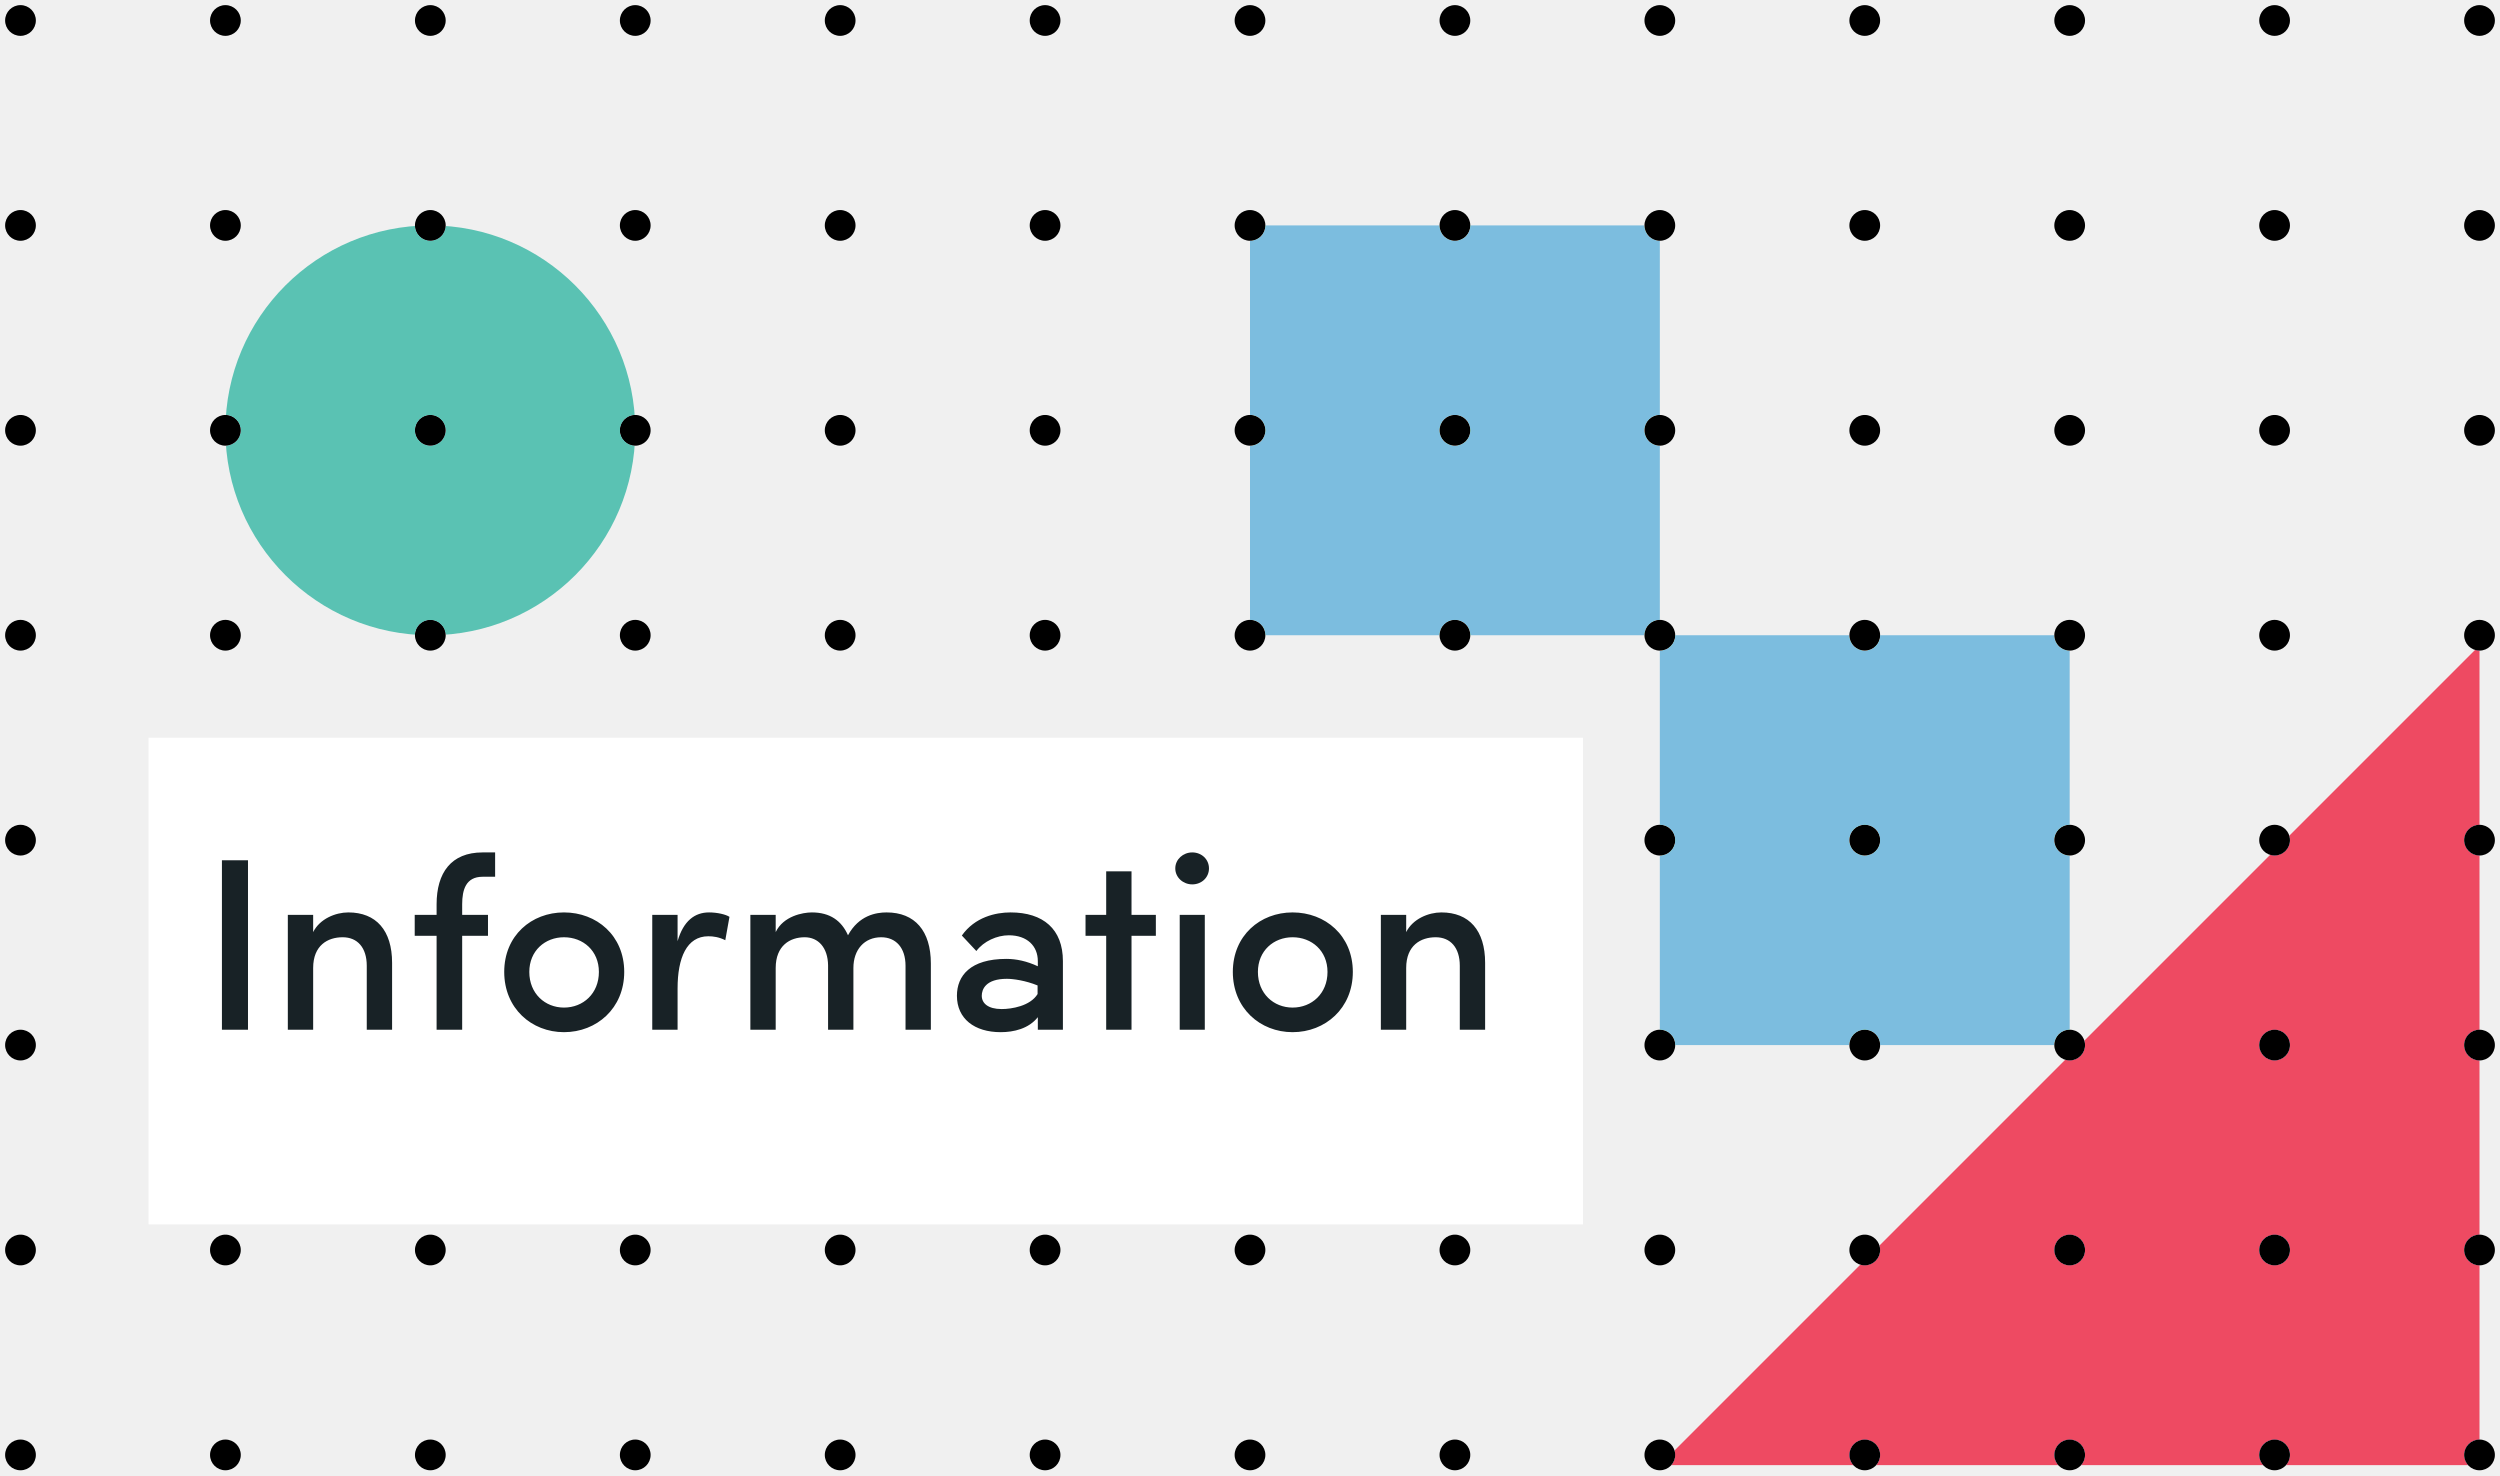
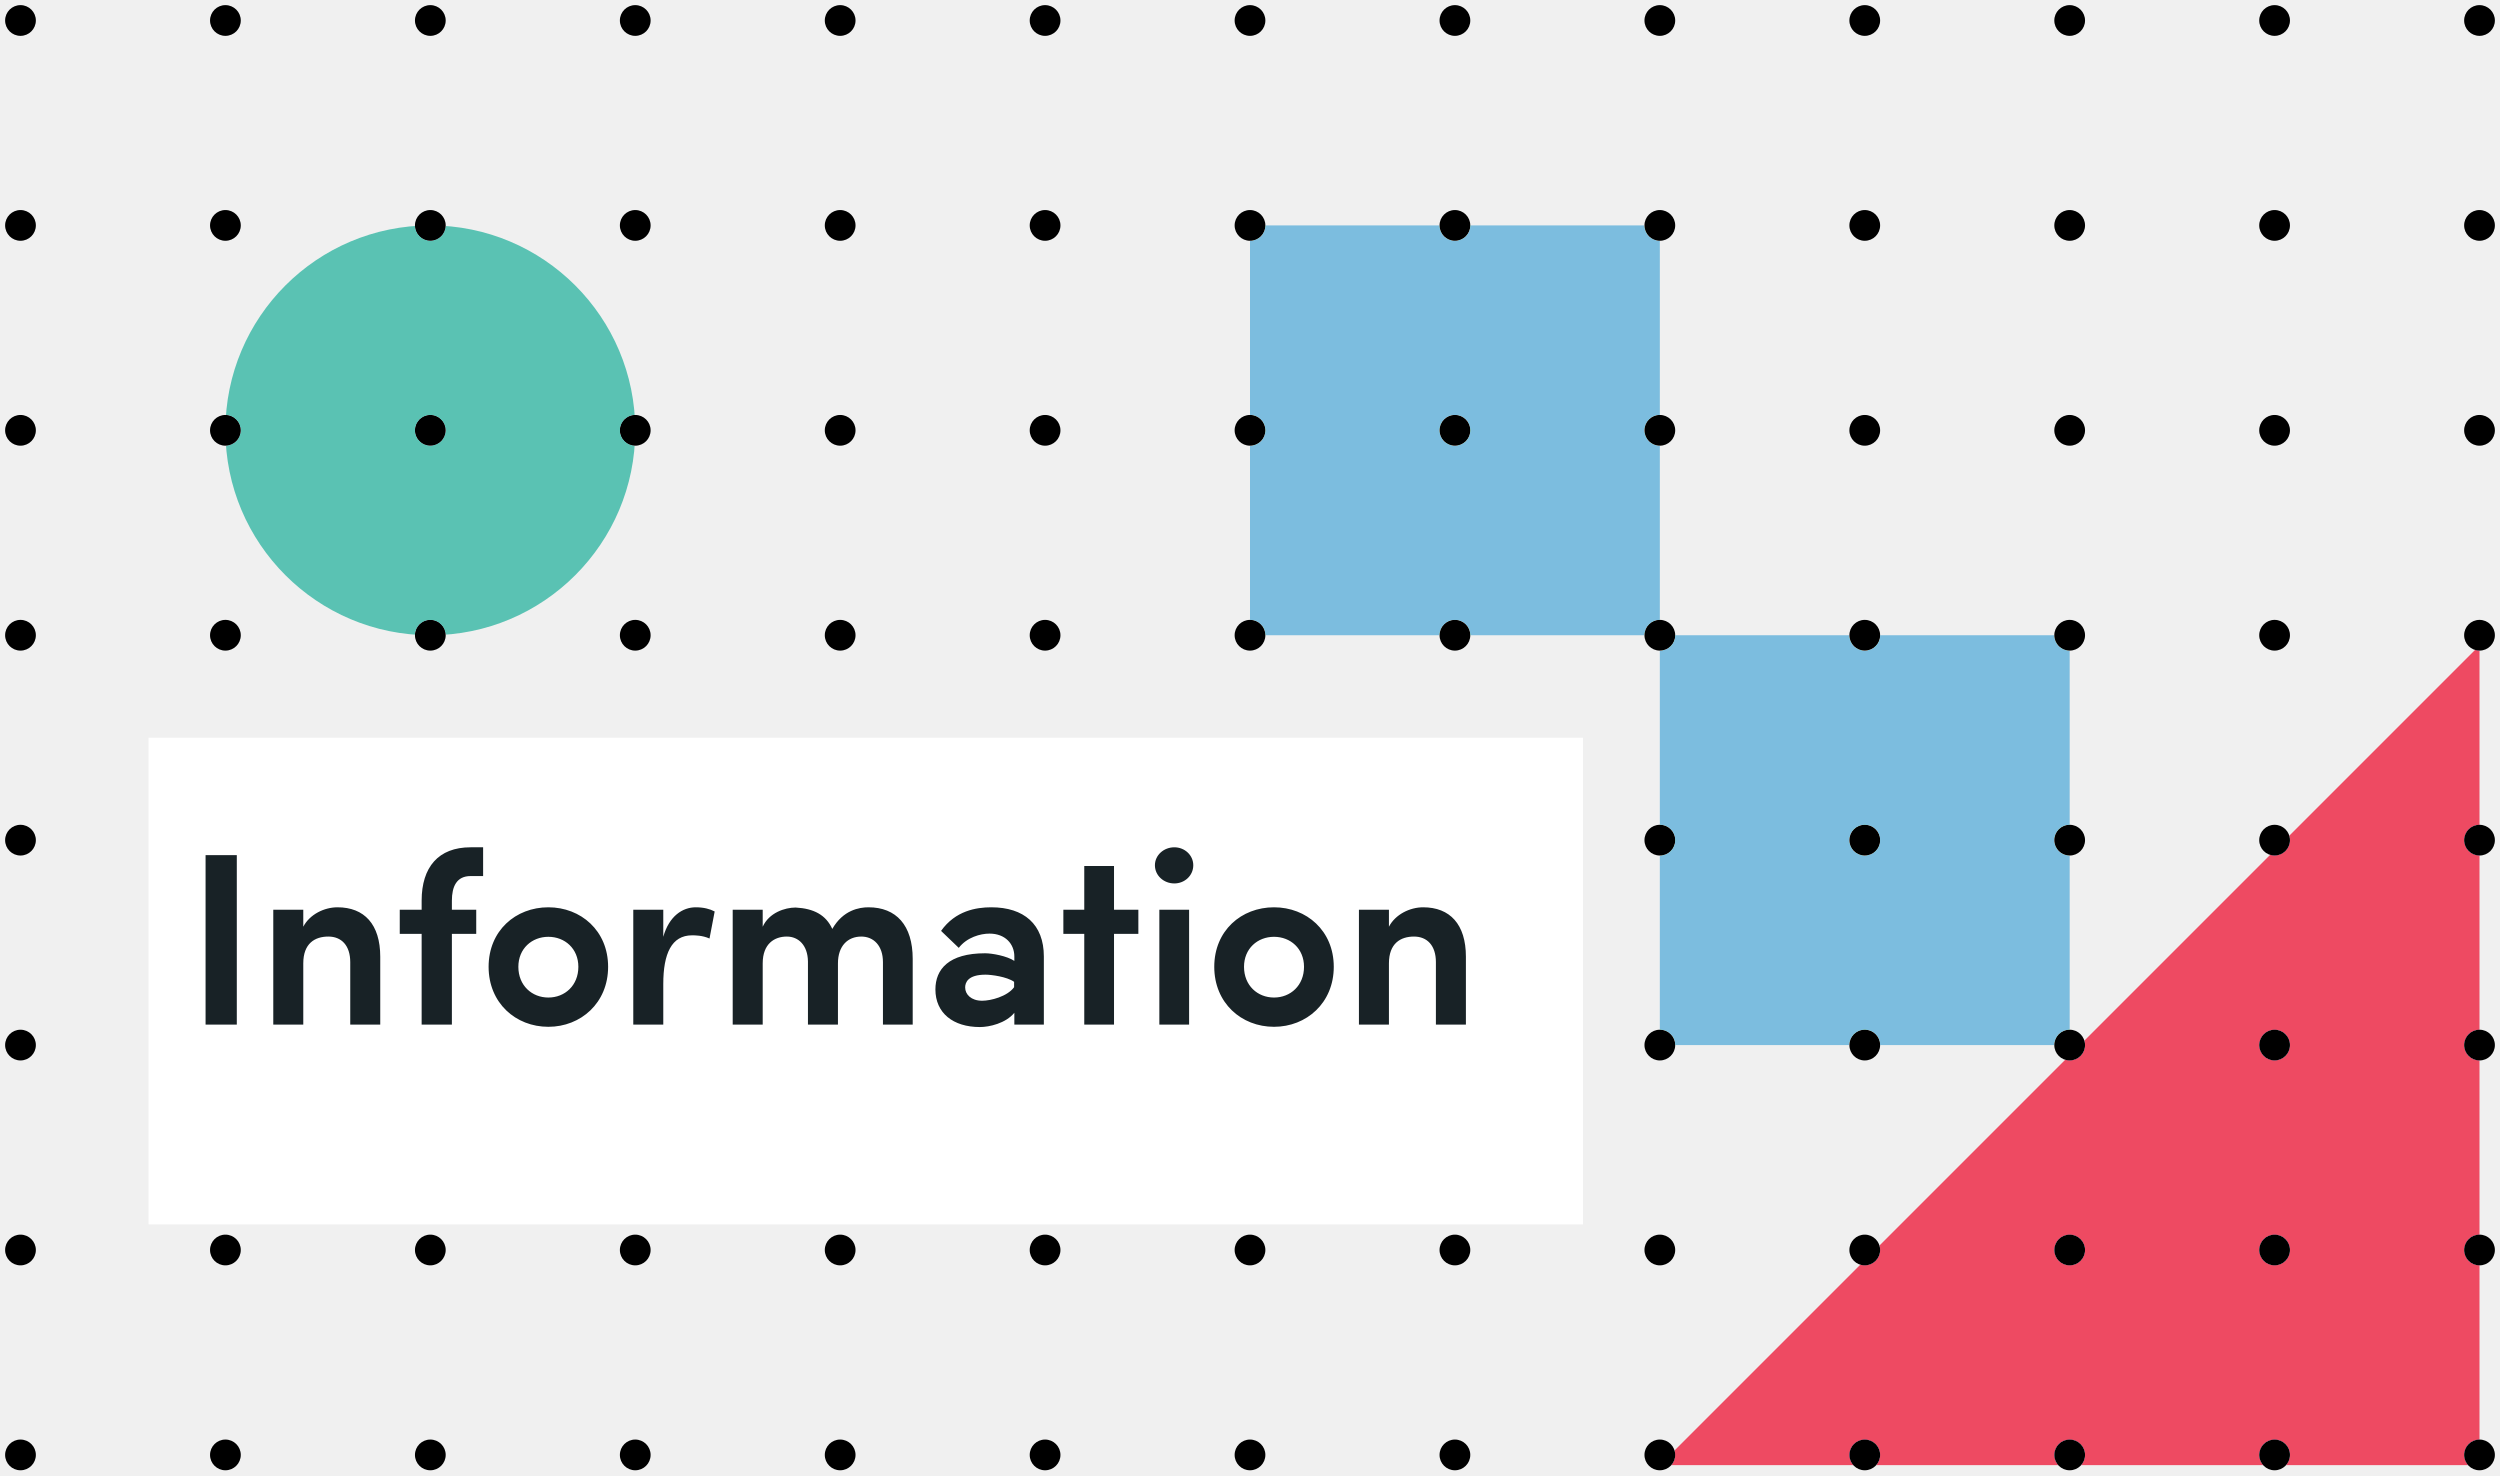
<svg xmlns="http://www.w3.org/2000/svg" width="244px" height="144px" viewBox="0 0 244 144" version="1.1">
  <defs />
  <g id="Page-1-Copy" stroke="none" stroke-width="1" fill="none" fill-rule="evenodd">
    <g id="information-mobile">
      <g id="Dot-Copy-932" transform="translate(240.5, 140.5)">
        <rect id="Grid-Unit" x="0" y="0" width="20" height="20" />
        <circle id="Dot" fill="#000000" cx="1.5" cy="1.5" r="1.5" />
      </g>
      <g id="Dot-Copy-931" transform="translate(220.5, 140.5)">
        <rect id="Grid-Unit" x="0" y="0" width="20" height="20" />
        <circle id="Dot" fill="#000000" cx="1.5" cy="1.5" r="1.5" />
      </g>
      <g id="Dot-Copy-930" transform="translate(200.5, 140.5)">
        <rect id="Grid-Unit" x="0" y="0" width="20" height="20" />
        <circle id="Dot" fill="#000000" cx="1.5" cy="1.5" r="1.5" />
      </g>
      <g id="Dot-Copy-929" transform="translate(180.5, 140.5)">
        <rect id="Grid-Unit" x="0" y="0" width="20" height="20" />
        <circle id="Dot" fill="#000000" cx="1.5" cy="1.5" r="1.5" />
      </g>
      <g id="Dot-Copy-928" transform="translate(160.5, 140.5)">
        <rect id="Grid-Unit" x="0" y="0" width="20" height="20" />
        <circle id="Dot" fill="#000000" cx="1.5" cy="1.5" r="1.5" />
      </g>
      <g id="Dot-Copy-927" transform="translate(140.5, 140.5)">
        <rect id="Grid-Unit" x="0" y="0" width="20" height="20" />
        <circle id="Dot" fill="#000000" cx="1.5" cy="1.5" r="1.5" />
      </g>
      <g id="Dot-Copy-926" transform="translate(120.5, 140.5)">
        <rect id="Grid-Unit" x="0" y="0" width="20" height="20" />
        <circle id="Dot" fill="#000000" cx="1.5" cy="1.5" r="1.5" />
      </g>
      <g id="Dot-Copy-925" transform="translate(100.5, 140.5)">
        <rect id="Grid-Unit" x="0" y="0" width="20" height="20" />
        <circle id="Dot" fill="#000000" cx="1.5" cy="1.5" r="1.5" />
      </g>
      <g id="Dot-Copy-924" transform="translate(80.5, 140.5)">
        <rect id="Grid-Unit" x="0" y="0" width="20" height="20" />
        <circle id="Dot" fill="#000000" cx="1.5" cy="1.5" r="1.5" />
      </g>
      <g id="Dot-Copy-923" transform="translate(60.5, 140.5)">
        <rect id="Grid-Unit" x="0" y="0" width="20" height="20" />
        <circle id="Dot" fill="#000000" cx="1.5" cy="1.5" r="1.5" />
      </g>
      <g id="Dot-Copy-922" transform="translate(40.5, 140.5)">
        <rect id="Grid-Unit" x="0" y="0" width="20" height="20" />
        <circle id="Dot" fill="#000000" cx="1.5" cy="1.5" r="1.5" />
      </g>
      <g id="Dot-Copy-921" transform="translate(20.5, 140.5)">
        <rect id="Grid-Unit" x="0" y="0" width="20" height="20" />
        <circle id="Dot" fill="#000000" cx="1.5" cy="1.5" r="1.5" />
      </g>
      <g id="Dot-Copy-920" transform="translate(0.5, 140.5)">
        <rect id="Grid-Unit" x="0" y="0" width="20" height="20" />
        <circle id="Dot" fill="#000000" cx="1.5" cy="1.5" r="1.5" />
      </g>
      <g id="Dot-Copy-918" transform="translate(240.5, 120.5)">
        <rect id="Grid-Unit" x="0" y="0" width="20" height="20" />
        <circle id="Dot" fill="#000000" cx="1.5" cy="1.5" r="1.5" />
      </g>
      <g id="Dot-Copy-917" transform="translate(220.5, 120.5)">
        <rect id="Grid-Unit" x="0" y="0" width="20" height="20" />
        <circle id="Dot" fill="#000000" cx="1.5" cy="1.5" r="1.5" />
      </g>
      <g id="Dot-Copy-916" transform="translate(200.5, 120.5)">
        <rect id="Grid-Unit" x="0" y="0" width="20" height="20" />
        <circle id="Dot" fill="#000000" cx="1.5" cy="1.5" r="1.5" />
      </g>
      <g id="Dot-Copy-915" transform="translate(180.5, 120.5)">
        <rect id="Grid-Unit" x="0" y="0" width="20" height="20" />
        <circle id="Dot" fill="#000000" cx="1.5" cy="1.5" r="1.5" />
      </g>
      <g id="Dot-Copy-914" transform="translate(160.5, 120.5)">
        <rect id="Grid-Unit" x="0" y="0" width="20" height="20" />
        <circle id="Dot" fill="#000000" cx="1.5" cy="1.5" r="1.5" />
      </g>
      <g id="Dot-Copy-913" transform="translate(140.5, 120.5)">
        <rect id="Grid-Unit" x="0" y="0" width="20" height="20" />
        <circle id="Dot" fill="#000000" cx="1.5" cy="1.5" r="1.5" />
      </g>
      <g id="Dot-Copy-912" transform="translate(120.5, 120.5)">
        <rect id="Grid-Unit" x="0" y="0" width="20" height="20" />
        <circle id="Dot" fill="#000000" cx="1.5" cy="1.5" r="1.5" />
      </g>
      <g id="Dot-Copy-911" transform="translate(100.5, 120.5)">
        <rect id="Grid-Unit" x="0" y="0" width="20" height="20" />
        <circle id="Dot" fill="#000000" cx="1.5" cy="1.5" r="1.5" />
      </g>
      <g id="Dot-Copy-910" transform="translate(80.5, 120.5)">
        <rect id="Grid-Unit" x="0" y="0" width="20" height="20" />
        <circle id="Dot" fill="#000000" cx="1.5" cy="1.5" r="1.5" />
      </g>
      <g id="Dot-Copy-909" transform="translate(60.5, 120.5)">
        <rect id="Grid-Unit" x="0" y="0" width="20" height="20" />
        <circle id="Dot" fill="#000000" cx="1.5" cy="1.5" r="1.5" />
      </g>
      <g id="Dot-Copy-908" transform="translate(40.5, 120.5)">
        <rect id="Grid-Unit" x="0" y="0" width="20" height="20" />
        <circle id="Dot" fill="#000000" cx="1.5" cy="1.5" r="1.5" />
      </g>
      <g id="Dot-Copy-907" transform="translate(20.5, 120.5)">
        <rect id="Grid-Unit" x="0" y="0" width="20" height="20" />
        <circle id="Dot" fill="#000000" cx="1.5" cy="1.5" r="1.5" />
      </g>
      <g id="Dot-Copy-906" transform="translate(0.5, 120.5)">
        <rect id="Grid-Unit" x="0" y="0" width="20" height="20" />
        <circle id="Dot" fill="#000000" cx="1.5" cy="1.5" r="1.5" />
      </g>
      <g id="Dot-Copy-904" transform="translate(240.5, 100.5)">
        <rect id="Grid-Unit" x="0" y="0" width="20" height="20" />
        <circle id="Dot" fill="#000000" cx="1.5" cy="1.5" r="1.5" />
      </g>
      <g id="Dot-Copy-903" transform="translate(220.5, 100.5)">
        <rect id="Grid-Unit" x="0" y="0" width="20" height="20" />
        <circle id="Dot" fill="#000000" cx="1.5" cy="1.5" r="1.5" />
      </g>
      <g id="Dot-Copy-902" transform="translate(200.5, 100.5)">
        <rect id="Grid-Unit" x="0" y="0" width="20" height="20" />
        <circle id="Dot" fill="#000000" cx="1.5" cy="1.5" r="1.5" />
      </g>
      <g id="Dot-Copy-901" transform="translate(180.5, 100.5)">
        <rect id="Grid-Unit" x="0" y="0" width="20" height="20" />
        <circle id="Dot" fill="#000000" cx="1.5" cy="1.5" r="1.5" />
      </g>
      <g id="Dot-Copy-900" transform="translate(160.5, 100.5)">
        <rect id="Grid-Unit" x="0" y="0" width="20" height="20" />
        <circle id="Dot" fill="#000000" cx="1.5" cy="1.5" r="1.5" />
      </g>
      <g id="Dot-Copy-899" transform="translate(140.5, 100.5)">
        <rect id="Grid-Unit" x="0" y="0" width="20" height="20" />
        <circle id="Dot" fill="#000000" cx="1.5" cy="1.5" r="1.5" />
      </g>
      <g id="Dot-Copy-898" transform="translate(120.5, 100.5)">
        <rect id="Grid-Unit" x="0" y="0" width="20" height="20" />
        <circle id="Dot" fill="#000000" cx="1.5" cy="1.5" r="1.5" />
      </g>
      <g id="Dot-Copy-897" transform="translate(100.5, 100.5)">
        <rect id="Grid-Unit" x="0" y="0" width="20" height="20" />
        <circle id="Dot" fill="#000000" cx="1.5" cy="1.5" r="1.5" />
      </g>
      <g id="Dot-Copy-896" transform="translate(80.5, 100.5)">
        <rect id="Grid-Unit" x="0" y="0" width="20" height="20" />
        <circle id="Dot" fill="#000000" cx="1.5" cy="1.5" r="1.5" />
      </g>
      <g id="Dot-Copy-895" transform="translate(60.5, 100.5)">
        <rect id="Grid-Unit" x="0" y="0" width="20" height="20" />
        <circle id="Dot" fill="#000000" cx="1.5" cy="1.5" r="1.5" />
      </g>
      <g id="Dot-Copy-894" transform="translate(40.5, 100.5)">
        <rect id="Grid-Unit" x="0" y="0" width="20" height="20" />
        <circle id="Dot" fill="#000000" cx="1.5" cy="1.5" r="1.5" />
      </g>
      <g id="Dot-Copy-893" transform="translate(20.5, 100.5)">
        <rect id="Grid-Unit" x="0" y="0" width="20" height="20" />
        <circle id="Dot" fill="#000000" cx="1.5" cy="1.5" r="1.5" />
      </g>
      <g id="Dot-Copy-892" transform="translate(0.5, 100.5)">
        <rect id="Grid-Unit" x="0" y="0" width="20" height="20" />
        <circle id="Dot" fill="#000000" cx="1.5" cy="1.5" r="1.5" />
      </g>
      <g id="Dot-Copy-890" transform="translate(240.5, 80.5)">
        <rect id="Grid-Unit" x="0" y="0" width="20" height="20" />
        <circle id="Dot" fill="#000000" cx="1.5" cy="1.5" r="1.5" />
      </g>
      <g id="Dot-Copy-889" transform="translate(220.5, 80.5)">
        <rect id="Grid-Unit" x="0" y="0" width="20" height="20" />
        <circle id="Dot" fill="#000000" cx="1.5" cy="1.5" r="1.5" />
      </g>
      <g id="Dot-Copy-888" transform="translate(200.5, 80.5)">
        <rect id="Grid-Unit" x="0" y="0" width="20" height="20" />
        <circle id="Dot" fill="#000000" cx="1.5" cy="1.5" r="1.5" />
      </g>
      <g id="Dot-Copy-887" transform="translate(180.5, 80.5)">
        <rect id="Grid-Unit" x="0" y="0" width="20" height="20" />
        <circle id="Dot" fill="#000000" cx="1.5" cy="1.5" r="1.5" />
      </g>
      <g id="Dot-Copy-886" transform="translate(160.5, 80.5)">
        <rect id="Grid-Unit" x="0" y="0" width="20" height="20" />
        <circle id="Dot" fill="#000000" cx="1.5" cy="1.5" r="1.5" />
      </g>
      <g id="Dot-Copy-885" transform="translate(140.5, 80.5)">
        <rect id="Grid-Unit" x="0" y="0" width="20" height="20" />
        <circle id="Dot" fill="#000000" cx="1.5" cy="1.5" r="1.5" />
      </g>
      <g id="Dot-Copy-884" transform="translate(120.5, 80.5)">
        <rect id="Grid-Unit" x="0" y="0" width="20" height="20" />
        <circle id="Dot" fill="#000000" cx="1.5" cy="1.5" r="1.5" />
      </g>
      <g id="Dot-Copy-883" transform="translate(100.5, 80.5)">
        <rect id="Grid-Unit" x="0" y="0" width="20" height="20" />
        <circle id="Dot" fill="#000000" cx="1.5" cy="1.5" r="1.5" />
      </g>
      <g id="Dot-Copy-882" transform="translate(80.5, 80.5)">
        <rect id="Grid-Unit" x="0" y="0" width="20" height="20" />
        <circle id="Dot" fill="#000000" cx="1.5" cy="1.5" r="1.5" />
      </g>
      <g id="Dot-Copy-881" transform="translate(60.5, 80.5)">
        <rect id="Grid-Unit" x="0" y="0" width="20" height="20" />
        <circle id="Dot" fill="#000000" cx="1.5" cy="1.5" r="1.5" />
      </g>
      <g id="Dot-Copy-880" transform="translate(40.5, 80.5)">
        <rect id="Grid-Unit" x="0" y="0" width="20" height="20" />
        <circle id="Dot" fill="#000000" cx="1.5" cy="1.5" r="1.5" />
      </g>
      <g id="Dot-Copy-879" transform="translate(20.5, 80.5)">
        <rect id="Grid-Unit" x="0" y="0" width="20" height="20" />
        <circle id="Dot" fill="#000000" cx="1.5" cy="1.5" r="1.5" />
      </g>
      <g id="Dot-Copy-878" transform="translate(0.5, 80.5)">
        <rect id="Grid-Unit" x="0" y="0" width="20" height="20" />
        <circle id="Dot" fill="#000000" cx="1.5" cy="1.5" r="1.5" />
      </g>
      <g id="Dot-Copy-876" transform="translate(240.5, 60.5)">
        <rect id="Grid-Unit" x="0" y="0" width="20" height="20" />
        <circle id="Dot" fill="#000000" cx="1.5" cy="1.5" r="1.5" />
      </g>
      <g id="Dot-Copy-875" transform="translate(220.5, 60.5)">
        <rect id="Grid-Unit" x="0" y="0" width="20" height="20" />
        <circle id="Dot" fill="#000000" cx="1.5" cy="1.5" r="1.5" />
      </g>
      <g id="Dot-Copy-874" transform="translate(200.5, 60.5)">
        <rect id="Grid-Unit" x="0" y="0" width="20" height="20" />
        <circle id="Dot" fill="#000000" cx="1.5" cy="1.5" r="1.5" />
      </g>
      <g id="Dot-Copy-873" transform="translate(180.5, 60.5)">
        <rect id="Grid-Unit" x="0" y="0" width="20" height="20" />
        <circle id="Dot" fill="#000000" cx="1.5" cy="1.5" r="1.5" />
      </g>
      <g id="Dot-Copy-872" transform="translate(160.5, 60.5)">
        <rect id="Grid-Unit" x="0" y="0" width="20" height="20" />
        <circle id="Dot" fill="#000000" cx="1.5" cy="1.5" r="1.5" />
      </g>
      <g id="Dot-Copy-871" transform="translate(140.5, 60.5)">
        <rect id="Grid-Unit" x="0" y="0" width="20" height="20" />
        <circle id="Dot" fill="#000000" cx="1.5" cy="1.5" r="1.5" />
      </g>
      <g id="Dot-Copy-870" transform="translate(120.5, 60.5)">
        <rect id="Grid-Unit" x="0" y="0" width="20" height="20" />
        <circle id="Dot" fill="#000000" cx="1.5" cy="1.5" r="1.5" />
      </g>
      <g id="Dot-Copy-869" transform="translate(100.5, 60.5)">
        <rect id="Grid-Unit" x="0" y="0" width="20" height="20" />
        <circle id="Dot" fill="#000000" cx="1.5" cy="1.5" r="1.5" />
      </g>
      <g id="Dot-Copy-868" transform="translate(80.5, 60.5)">
        <rect id="Grid-Unit" x="0" y="0" width="20" height="20" />
        <circle id="Dot" fill="#000000" cx="1.5" cy="1.5" r="1.5" />
      </g>
      <g id="Dot-Copy-867" transform="translate(60.5, 60.5)">
        <rect id="Grid-Unit" x="0" y="0" width="20" height="20" />
        <circle id="Dot" fill="#000000" cx="1.5" cy="1.5" r="1.5" />
      </g>
      <g id="Dot-Copy-866" transform="translate(40.5, 60.5)">
        <rect id="Grid-Unit" x="0" y="0" width="20" height="20" />
        <circle id="Dot" fill="#000000" cx="1.5" cy="1.5" r="1.5" />
      </g>
      <g id="Dot-Copy-865" transform="translate(20.5, 60.5)">
        <rect id="Grid-Unit" x="0" y="0" width="20" height="20" />
        <circle id="Dot" fill="#000000" cx="1.5" cy="1.5" r="1.5" />
      </g>
      <g id="Dot-Copy-864" transform="translate(0.5, 60.5)">
        <rect id="Grid-Unit" x="0" y="0" width="20" height="20" />
        <circle id="Dot" fill="#000000" cx="1.5" cy="1.5" r="1.5" />
      </g>
      <g id="Dot-Copy-862" transform="translate(240.5, 40.5)">
        <rect id="Grid-Unit" x="0" y="0" width="20" height="20" />
        <circle id="Dot" fill="#000000" cx="1.5" cy="1.5" r="1.5" />
      </g>
      <g id="Dot-Copy-861" transform="translate(220.5, 40.5)">
        <rect id="Grid-Unit" x="0" y="0" width="20" height="20" />
        <circle id="Dot" fill="#000000" cx="1.5" cy="1.5" r="1.5" />
      </g>
      <g id="Dot-Copy-860" transform="translate(200.5, 40.5)">
        <rect id="Grid-Unit" x="0" y="0" width="20" height="20" />
        <circle id="Dot" fill="#000000" cx="1.5" cy="1.5" r="1.5" />
      </g>
      <g id="Dot-Copy-859" transform="translate(180.5, 40.5)">
        <rect id="Grid-Unit" x="0" y="0" width="20" height="20" />
        <circle id="Dot" fill="#000000" cx="1.5" cy="1.5" r="1.5" />
      </g>
      <g id="Dot-Copy-858" transform="translate(160.5, 40.5)">
        <rect id="Grid-Unit" x="0" y="0" width="20" height="20" />
        <circle id="Dot" fill="#000000" cx="1.5" cy="1.5" r="1.5" />
      </g>
      <g id="Dot-Copy-857" transform="translate(140.5, 40.5)">
        <rect id="Grid-Unit" x="0" y="0" width="20" height="20" />
        <circle id="Dot" fill="#000000" cx="1.5" cy="1.5" r="1.5" />
      </g>
      <g id="Dot-Copy-856" transform="translate(120.5, 40.5)">
        <rect id="Grid-Unit" x="0" y="0" width="20" height="20" />
        <circle id="Dot" fill="#000000" cx="1.5" cy="1.5" r="1.5" />
      </g>
      <g id="Dot-Copy-855" transform="translate(100.5, 40.5)">
        <rect id="Grid-Unit" x="0" y="0" width="20" height="20" />
        <circle id="Dot" fill="#000000" cx="1.5" cy="1.5" r="1.5" />
      </g>
      <g id="Dot-Copy-854" transform="translate(80.5, 40.5)">
        <rect id="Grid-Unit" x="0" y="0" width="20" height="20" />
        <circle id="Dot" fill="#000000" cx="1.5" cy="1.5" r="1.5" />
      </g>
      <g id="Dot-Copy-853" transform="translate(60.5, 40.5)">
        <rect id="Grid-Unit" x="0" y="0" width="20" height="20" />
        <circle id="Dot" fill="#000000" cx="1.5" cy="1.5" r="1.5" />
      </g>
      <g id="Dot-Copy-852" transform="translate(40.5, 40.5)">
        <rect id="Grid-Unit" x="0" y="0" width="20" height="20" />
        <circle id="Dot" fill="#000000" cx="1.5" cy="1.5" r="1.5" />
      </g>
      <g id="Dot-Copy-851" transform="translate(20.5, 40.5)">
        <rect id="Grid-Unit" x="0" y="0" width="20" height="20" />
        <circle id="Dot" fill="#000000" cx="1.5" cy="1.5" r="1.5" />
      </g>
      <g id="Dot-Copy-850" transform="translate(0.5, 40.5)">
        <rect id="Grid-Unit" x="0" y="0" width="20" height="20" />
        <circle id="Dot" fill="#000000" cx="1.5" cy="1.5" r="1.5" />
      </g>
      <g id="Dot-Copy-848" transform="translate(240.5, 20.5)">
        <rect id="Grid-Unit" x="0" y="0" width="20" height="20" />
        <circle id="Dot" fill="#000000" cx="1.5" cy="1.5" r="1.5" />
      </g>
      <g id="Dot-Copy-847" transform="translate(220.5, 20.5)">
        <rect id="Grid-Unit" x="0" y="0" width="20" height="20" />
        <circle id="Dot" fill="#000000" cx="1.5" cy="1.5" r="1.5" />
      </g>
      <g id="Dot-Copy-846" transform="translate(200.5, 20.5)">
        <rect id="Grid-Unit" x="0" y="0" width="20" height="20" />
        <circle id="Dot" fill="#000000" cx="1.5" cy="1.5" r="1.5" />
      </g>
      <g id="Dot-Copy-845" transform="translate(180.5, 20.5)">
        <rect id="Grid-Unit" x="0" y="0" width="20" height="20" />
        <circle id="Dot" fill="#000000" cx="1.5" cy="1.5" r="1.5" />
      </g>
      <g id="Dot-Copy-844" transform="translate(160.5, 20.5)">
        <rect id="Grid-Unit" x="0" y="0" width="20" height="20" />
        <circle id="Dot" fill="#000000" cx="1.5" cy="1.5" r="1.5" />
      </g>
      <g id="Dot-Copy-843" transform="translate(140.5, 20.5)">
        <rect id="Grid-Unit" x="0" y="0" width="20" height="20" />
        <circle id="Dot" fill="#000000" cx="1.5" cy="1.5" r="1.5" />
      </g>
      <g id="Dot-Copy-842" transform="translate(120.5, 20.5)">
        <rect id="Grid-Unit" x="0" y="0" width="20" height="20" />
        <circle id="Dot" fill="#000000" cx="1.5" cy="1.5" r="1.5" />
      </g>
      <g id="Dot-Copy-841" transform="translate(100.5, 20.5)">
        <rect id="Grid-Unit" x="0" y="0" width="20" height="20" />
        <circle id="Dot" fill="#000000" cx="1.5" cy="1.5" r="1.5" />
      </g>
      <g id="Dot-Copy-840" transform="translate(80.5, 20.5)">
        <rect id="Grid-Unit" x="0" y="0" width="20" height="20" />
        <circle id="Dot" fill="#000000" cx="1.5" cy="1.5" r="1.5" />
      </g>
      <g id="Dot-Copy-839" transform="translate(60.5, 20.5)">
        <rect id="Grid-Unit" x="0" y="0" width="20" height="20" />
        <circle id="Dot" fill="#000000" cx="1.5" cy="1.5" r="1.5" />
      </g>
      <g id="Dot-Copy-838" transform="translate(40.5, 20.5)">
        <rect id="Grid-Unit" x="0" y="0" width="20" height="20" />
        <circle id="Dot" fill="#000000" cx="1.5" cy="1.5" r="1.5" />
      </g>
      <g id="Dot-Copy-837" transform="translate(20.5, 20.5)">
        <rect id="Grid-Unit" x="0" y="0" width="20" height="20" />
        <circle id="Dot" fill="#000000" cx="1.5" cy="1.5" r="1.5" />
      </g>
      <g id="Dot-Copy-836" transform="translate(0.5, 20.5)">
        <rect id="Grid-Unit" x="0" y="0" width="20" height="20" />
        <circle id="Dot" fill="#000000" cx="1.5" cy="1.5" r="1.5" />
      </g>
      <g id="Dot-Copy-834" transform="translate(240.5, 0.5)">
        <rect id="Grid-Unit" x="0" y="0" width="20" height="20" />
        <circle id="Dot" fill="#000000" cx="1.5" cy="1.5" r="1.5" />
      </g>
      <g id="Dot-Copy-833" transform="translate(220.5, 0.5)">
        <rect id="Grid-Unit" x="0" y="0" width="20" height="20" />
        <circle id="Dot" fill="#000000" cx="1.5" cy="1.5" r="1.5" />
      </g>
      <g id="Dot-Copy-832" transform="translate(200.5, 0.5)">
        <rect id="Grid-Unit" x="0" y="0" width="20" height="20" />
        <circle id="Dot" fill="#000000" cx="1.5" cy="1.5" r="1.5" />
      </g>
      <g id="Dot-Copy-831" transform="translate(180.5, 0.5)">
        <rect id="Grid-Unit" x="0" y="0" width="20" height="20" />
        <circle id="Dot" fill="#000000" cx="1.5" cy="1.5" r="1.5" />
      </g>
      <g id="Dot-Copy-830" transform="translate(160.5, 0.5)">
        <rect id="Grid-Unit" x="0" y="0" width="20" height="20" />
        <circle id="Dot" fill="#000000" cx="1.5" cy="1.5" r="1.5" />
      </g>
      <g id="Dot-Copy-829" transform="translate(140.5, 0.5)">
        <rect id="Grid-Unit" x="0" y="0" width="20" height="20" />
        <circle id="Dot" fill="#000000" cx="1.5" cy="1.5" r="1.5" />
      </g>
      <g id="Dot-Copy-828" transform="translate(120.5, 0.5)">
        <rect id="Grid-Unit" x="0" y="0" width="20" height="20" />
        <circle id="Dot" fill="#000000" cx="1.5" cy="1.5" r="1.5" />
      </g>
      <g id="Dot-Copy-827" transform="translate(100.5, 0.5)">
        <rect id="Grid-Unit" x="0" y="0" width="20" height="20" />
        <circle id="Dot" fill="#000000" cx="1.5" cy="1.5" r="1.5" />
      </g>
      <g id="Dot-Copy-826" transform="translate(80.5, 0.5)">
        <rect id="Grid-Unit" x="0" y="0" width="20" height="20" />
        <circle id="Dot" fill="#000000" cx="1.5" cy="1.5" r="1.5" />
      </g>
      <g id="Dot-Copy-825" transform="translate(60.5, 0.5)">
        <rect id="Grid-Unit" x="0" y="0" width="20" height="20" />
        <circle id="Dot" fill="#000000" cx="1.5" cy="1.5" r="1.5" />
      </g>
      <g id="Dot-Copy-824" transform="translate(40.5, 0.5)">
        <rect id="Grid-Unit" x="0" y="0" width="20" height="20" />
        <circle id="Dot" fill="#000000" cx="1.5" cy="1.5" r="1.5" />
      </g>
      <g id="Dot-Copy-823" transform="translate(20.5, 0.5)">
        <rect id="Grid-Unit" x="0" y="0" width="20" height="20" />
        <circle id="Dot" fill="#000000" cx="1.5" cy="1.5" r="1.5" />
      </g>
      <g id="Dot-Copy-822" transform="translate(0.5, 0.5)">
        <rect id="Grid-Unit" x="0" y="0" width="20" height="20" />
        <circle id="Dot" fill="#000000" cx="1.5" cy="1.5" r="1.5" />
      </g>
      <g id="information-copy" transform="translate(14, 22)">
        <rect id="Rectangle-843" fill="#FFFFFF" x="0.5" y="50" width="140" height="47.5" />
-         <path d="M7.66,61.964 L7.66,78.5 L10.204,78.5 L10.204,61.964 L7.66,61.964 Z M16.564,78.5 L16.564,72.476 C16.564,70.268 17.98,69.476 19.444,69.476 C20.884,69.476 21.796,70.484 21.796,72.26 L21.796,78.5 L24.268,78.5 L24.268,71.972 C24.268,68.804 22.708,67.052 19.996,67.052 C18.748,67.052 17.212,67.676 16.564,68.972 L16.564,67.292 L14.092,67.292 L14.092,78.5 L16.564,78.5 Z M34.324,63.572 L34.324,61.196 L33.1,61.196 C30.028,61.196 28.612,63.188 28.612,66.26 L28.612,67.292 L26.476,67.292 L26.476,69.332 L28.612,69.332 L28.612,78.5 L31.108,78.5 L31.108,69.332 L33.628,69.332 L33.628,67.292 L31.108,67.292 L31.108,66.26 C31.108,64.844 31.468,63.572 33.1,63.572 L34.324,63.572 Z M41.044,78.74 C44.236,78.74 46.924,76.412 46.924,72.86 C46.924,69.308 44.236,67.052 41.044,67.052 C37.876,67.052 35.212,69.308 35.212,72.86 C35.212,76.412 37.876,78.74 41.044,78.74 L41.044,78.74 Z M41.044,76.34 C39.196,76.34 37.66,74.972 37.66,72.86 C37.66,70.796 39.196,69.476 41.044,69.476 C42.916,69.476 44.452,70.796 44.452,72.86 C44.452,74.972 42.916,76.34 41.044,76.34 L41.044,76.34 Z M52.132,74.468 C52.132,71.492 53.02,69.38 55.132,69.38 C55.612,69.38 56.164,69.452 56.788,69.764 L57.196,67.484 C56.836,67.244 55.996,67.052 55.204,67.052 C53.812,67.052 52.708,67.868 52.132,69.86 L52.132,67.292 L49.66,67.292 L49.66,78.5 L52.132,78.5 L52.132,74.468 Z M72.004,69.476 C73.444,69.476 74.38,70.508 74.38,72.26 L74.38,78.5 L76.852,78.5 L76.852,72.044 C76.852,68.852 75.292,67.052 72.532,67.052 C71.5,67.052 69.82,67.34 68.764,69.284 C68.14,67.868 67.012,67.052 65.236,67.052 C64.348,67.052 62.452,67.412 61.708,68.972 L61.708,67.292 L59.236,67.292 L59.236,78.5 L61.708,78.5 L61.708,72.476 C61.708,70.292 63.1,69.476 64.54,69.476 C65.86,69.476 66.796,70.484 66.82,72.212 L66.82,78.5 L69.292,78.5 L69.292,72.476 C69.292,70.676 70.372,69.476 72.004,69.476 L72.004,69.476 Z M79.876,69.308 L81.292,70.82 C82.012,69.86 83.308,69.284 84.46,69.284 C86.26,69.284 87.292,70.34 87.292,71.804 L87.292,72.308 C86.212,71.804 85.18,71.588 84.22,71.588 C80.692,71.588 79.396,73.244 79.396,75.188 C79.396,77.42 81.1,78.74 83.668,78.74 C84.94,78.74 86.404,78.404 87.292,77.276 L87.292,78.5 L89.74,78.5 L89.74,71.804 C89.74,68.684 87.82,67.052 84.628,67.052 C83.164,67.052 81.148,67.508 79.876,69.308 L79.876,69.308 Z M83.764,76.484 C82.42,76.484 81.82,75.908 81.82,75.188 C81.82,74.564 82.204,73.532 84.268,73.532 C84.892,73.532 86.092,73.7 87.268,74.18 L87.268,75.02 C86.548,76.196 84.724,76.484 83.764,76.484 L83.764,76.484 Z M96.436,67.292 L96.436,63.044 L93.964,63.044 L93.964,67.292 L91.948,67.292 L91.948,69.332 L93.964,69.332 L93.964,78.5 L96.436,78.5 L96.436,69.332 L98.812,69.332 L98.812,67.292 L96.436,67.292 Z M100.708,62.756 C100.708,61.868 101.476,61.196 102.364,61.196 C103.276,61.196 103.996,61.868 103.996,62.756 C103.996,63.644 103.276,64.316 102.364,64.316 C101.476,64.316 100.708,63.644 100.708,62.756 L100.708,62.756 Z M103.588,67.292 L103.588,78.5 L101.14,78.5 L101.14,67.292 L103.588,67.292 Z M112.156,78.74 C115.348,78.74 118.036,76.412 118.036,72.86 C118.036,69.308 115.348,67.052 112.156,67.052 C108.988,67.052 106.324,69.308 106.324,72.86 C106.324,76.412 108.988,78.74 112.156,78.74 L112.156,78.74 Z M112.156,76.34 C110.308,76.34 108.772,74.972 108.772,72.86 C108.772,70.796 110.308,69.476 112.156,69.476 C114.028,69.476 115.564,70.796 115.564,72.86 C115.564,74.972 114.028,76.34 112.156,76.34 L112.156,76.34 Z M123.244,78.5 L123.244,72.476 C123.244,70.268 124.66,69.476 126.124,69.476 C127.564,69.476 128.476,70.484 128.476,72.26 L128.476,78.5 L130.948,78.5 L130.948,71.972 C130.948,68.804 129.388,67.052 126.676,67.052 C125.428,67.052 123.892,67.676 123.244,68.972 L123.244,67.292 L120.772,67.292 L120.772,78.5 L123.244,78.5 Z" id="Information" fill="#182226" />
+         <path d="M6.064,61.464 L6.064,78 L9.112,78 L9.112,61.464 L6.064,61.464 Z M15.6,78 L15.6,72.024 C15.6,70.08 16.728,69.408 18.048,69.408 C19.32,69.408 20.184,70.272 20.184,71.904 L20.184,78 L23.112,78 L23.112,71.376 C23.112,68.208 21.552,66.552 18.936,66.552 C17.64,66.552 16.224,67.248 15.6,68.448 L15.6,66.792 L12.672,66.792 L12.672,78 L15.6,78 Z M33.152,63.504 L33.152,60.696 L31.928,60.696 C28.784,60.696 27.152,62.64 27.152,65.904 L27.152,66.792 L25.016,66.792 L25.016,69.144 L27.152,69.144 L27.152,78 L30.104,78 L30.104,69.144 L32.48,69.144 L32.48,66.792 L30.104,66.792 L30.104,65.904 C30.104,64.536 30.56,63.504 31.928,63.504 L33.152,63.504 Z M39.52,78.216 C42.688,78.216 45.352,75.888 45.352,72.36 C45.352,68.832 42.688,66.552 39.52,66.552 C36.328,66.552 33.688,68.832 33.688,72.36 C33.688,75.888 36.328,78.216 39.52,78.216 L39.52,78.216 Z M39.52,75.36 C37.912,75.36 36.592,74.184 36.592,72.36 C36.592,70.584 37.912,69.432 39.52,69.432 C41.128,69.432 42.448,70.584 42.448,72.36 C42.448,74.184 41.128,75.36 39.52,75.36 L39.52,75.36 Z M50.736,74.04 C50.736,71.064 51.552,69.288 53.544,69.288 C53.832,69.288 54.552,69.288 55.248,69.6 L55.752,66.96 C55.296,66.72 54.696,66.552 53.904,66.552 C52.632,66.552 51.312,67.392 50.736,69.432 L50.736,66.792 L47.808,66.792 L47.808,78 L50.736,78 L50.736,74.04 Z M70.064,69.408 C71.264,69.408 72.176,70.296 72.176,71.904 L72.176,78 L75.08,78 L75.08,71.592 C75.08,68.304 73.472,66.552 70.76,66.552 C69.872,66.552 68.288,66.816 67.232,68.664 C66.608,67.296 65.432,66.672 63.656,66.576 C62.6,66.576 61.064,67.08 60.44,68.448 L60.44,66.792 L57.512,66.792 L57.512,78 L60.44,78 L60.44,72.024 C60.44,70.104 61.592,69.408 62.792,69.408 C63.944,69.408 64.832,70.272 64.856,71.832 L64.856,78 L67.784,78 L67.784,72.024 C67.784,70.32 68.744,69.408 70.064,69.408 L70.064,69.408 Z M77.848,68.856 L79.576,70.512 C80.368,69.48 81.688,69.12 82.576,69.12 C84.112,69.12 85,70.128 85,71.352 L85,71.784 C84.28,71.304 82.84,71.04 82.144,71.04 C78.592,71.04 77.296,72.6 77.296,74.568 C77.296,76.872 79.024,78.24 81.64,78.24 C82.552,78.24 84.16,77.88 85,76.848 L85,78 L87.88,78 L87.88,71.352 C87.88,68.208 85.936,66.552 82.744,66.552 C81.28,66.552 79.24,66.888 77.848,68.856 L77.848,68.856 Z M81.856,75.672 C80.776,75.672 80.2,75.048 80.2,74.376 C80.2,73.896 80.464,73.128 82.192,73.128 C82.744,73.128 84.256,73.32 84.976,73.824 L84.976,74.352 C84.304,75.264 82.696,75.672 81.856,75.672 L81.856,75.672 Z M94.728,66.792 L94.728,62.52 L91.824,62.52 L91.824,66.792 L89.784,66.792 L89.784,69.144 L91.824,69.144 L91.824,78 L94.728,78 L94.728,69.144 L97.104,69.144 L97.104,66.792 L94.728,66.792 Z M98.72,62.448 C98.72,63.456 99.584,64.224 100.616,64.224 C101.624,64.224 102.464,63.456 102.464,62.448 C102.464,61.464 101.624,60.696 100.616,60.696 C99.584,60.696 98.72,61.464 98.72,62.448 L98.72,62.448 Z M102.056,78 L102.056,66.792 L99.152,66.792 L99.152,78 L102.056,78 Z M110.344,78.216 C113.512,78.216 116.176,75.888 116.176,72.36 C116.176,68.832 113.512,66.552 110.344,66.552 C107.152,66.552 104.512,68.832 104.512,72.36 C104.512,75.888 107.152,78.216 110.344,78.216 L110.344,78.216 Z M110.344,75.36 C108.736,75.36 107.416,74.184 107.416,72.36 C107.416,70.584 108.736,69.432 110.344,69.432 C111.952,69.432 113.272,70.584 113.272,72.36 C113.272,74.184 111.952,75.36 110.344,75.36 L110.344,75.36 Z M121.56,78 L121.56,72.024 C121.56,70.08 122.688,69.408 124.008,69.408 C125.28,69.408 126.144,70.272 126.144,71.904 L126.144,78 L129.072,78 L129.072,71.376 C129.072,68.208 127.512,66.552 124.896,66.552 C123.6,66.552 122.184,67.248 121.56,68.448 L121.56,66.792 L118.632,66.792 L118.632,78 L121.56,78 Z" id="Information" fill="#182226" />
        <path d="M28,0 C16.954,0 8,8.954 8,20 C8,31.046 16.954,40 28,40 C39.046,40 48,31.046 48,20 C48,8.954 39.046,0 28,0 Z" id="Fill-14" fill="#5AC2B3" style="mix-blend-mode: darken;" />
        <g id="Group" transform="translate(108, 0)">
          <path d="M120,41 L120,121 L40,121 L120,41 Z" id="Shape-Copy-25" fill="#EE4A62" style="mix-blend-mode: darken;" transform="translate(80, 81) scale(-1, 1) rotate(-270) translate(-80, -81) " />
          <path d="M40,40 L80,40 L80,80 L40,80 L40,40 Z" id="Rectangle-path-Copy-22" fill="#7CBDDF" style="mix-blend-mode: darken;" />
          <path d="M0,0 L40,0 L40,40 L0,40 L0,0 Z" id="Rectangle-path-Copy-22" fill="#7CBDDF" style="mix-blend-mode: darken;" />
        </g>
      </g>
    </g>
  </g>
</svg>
